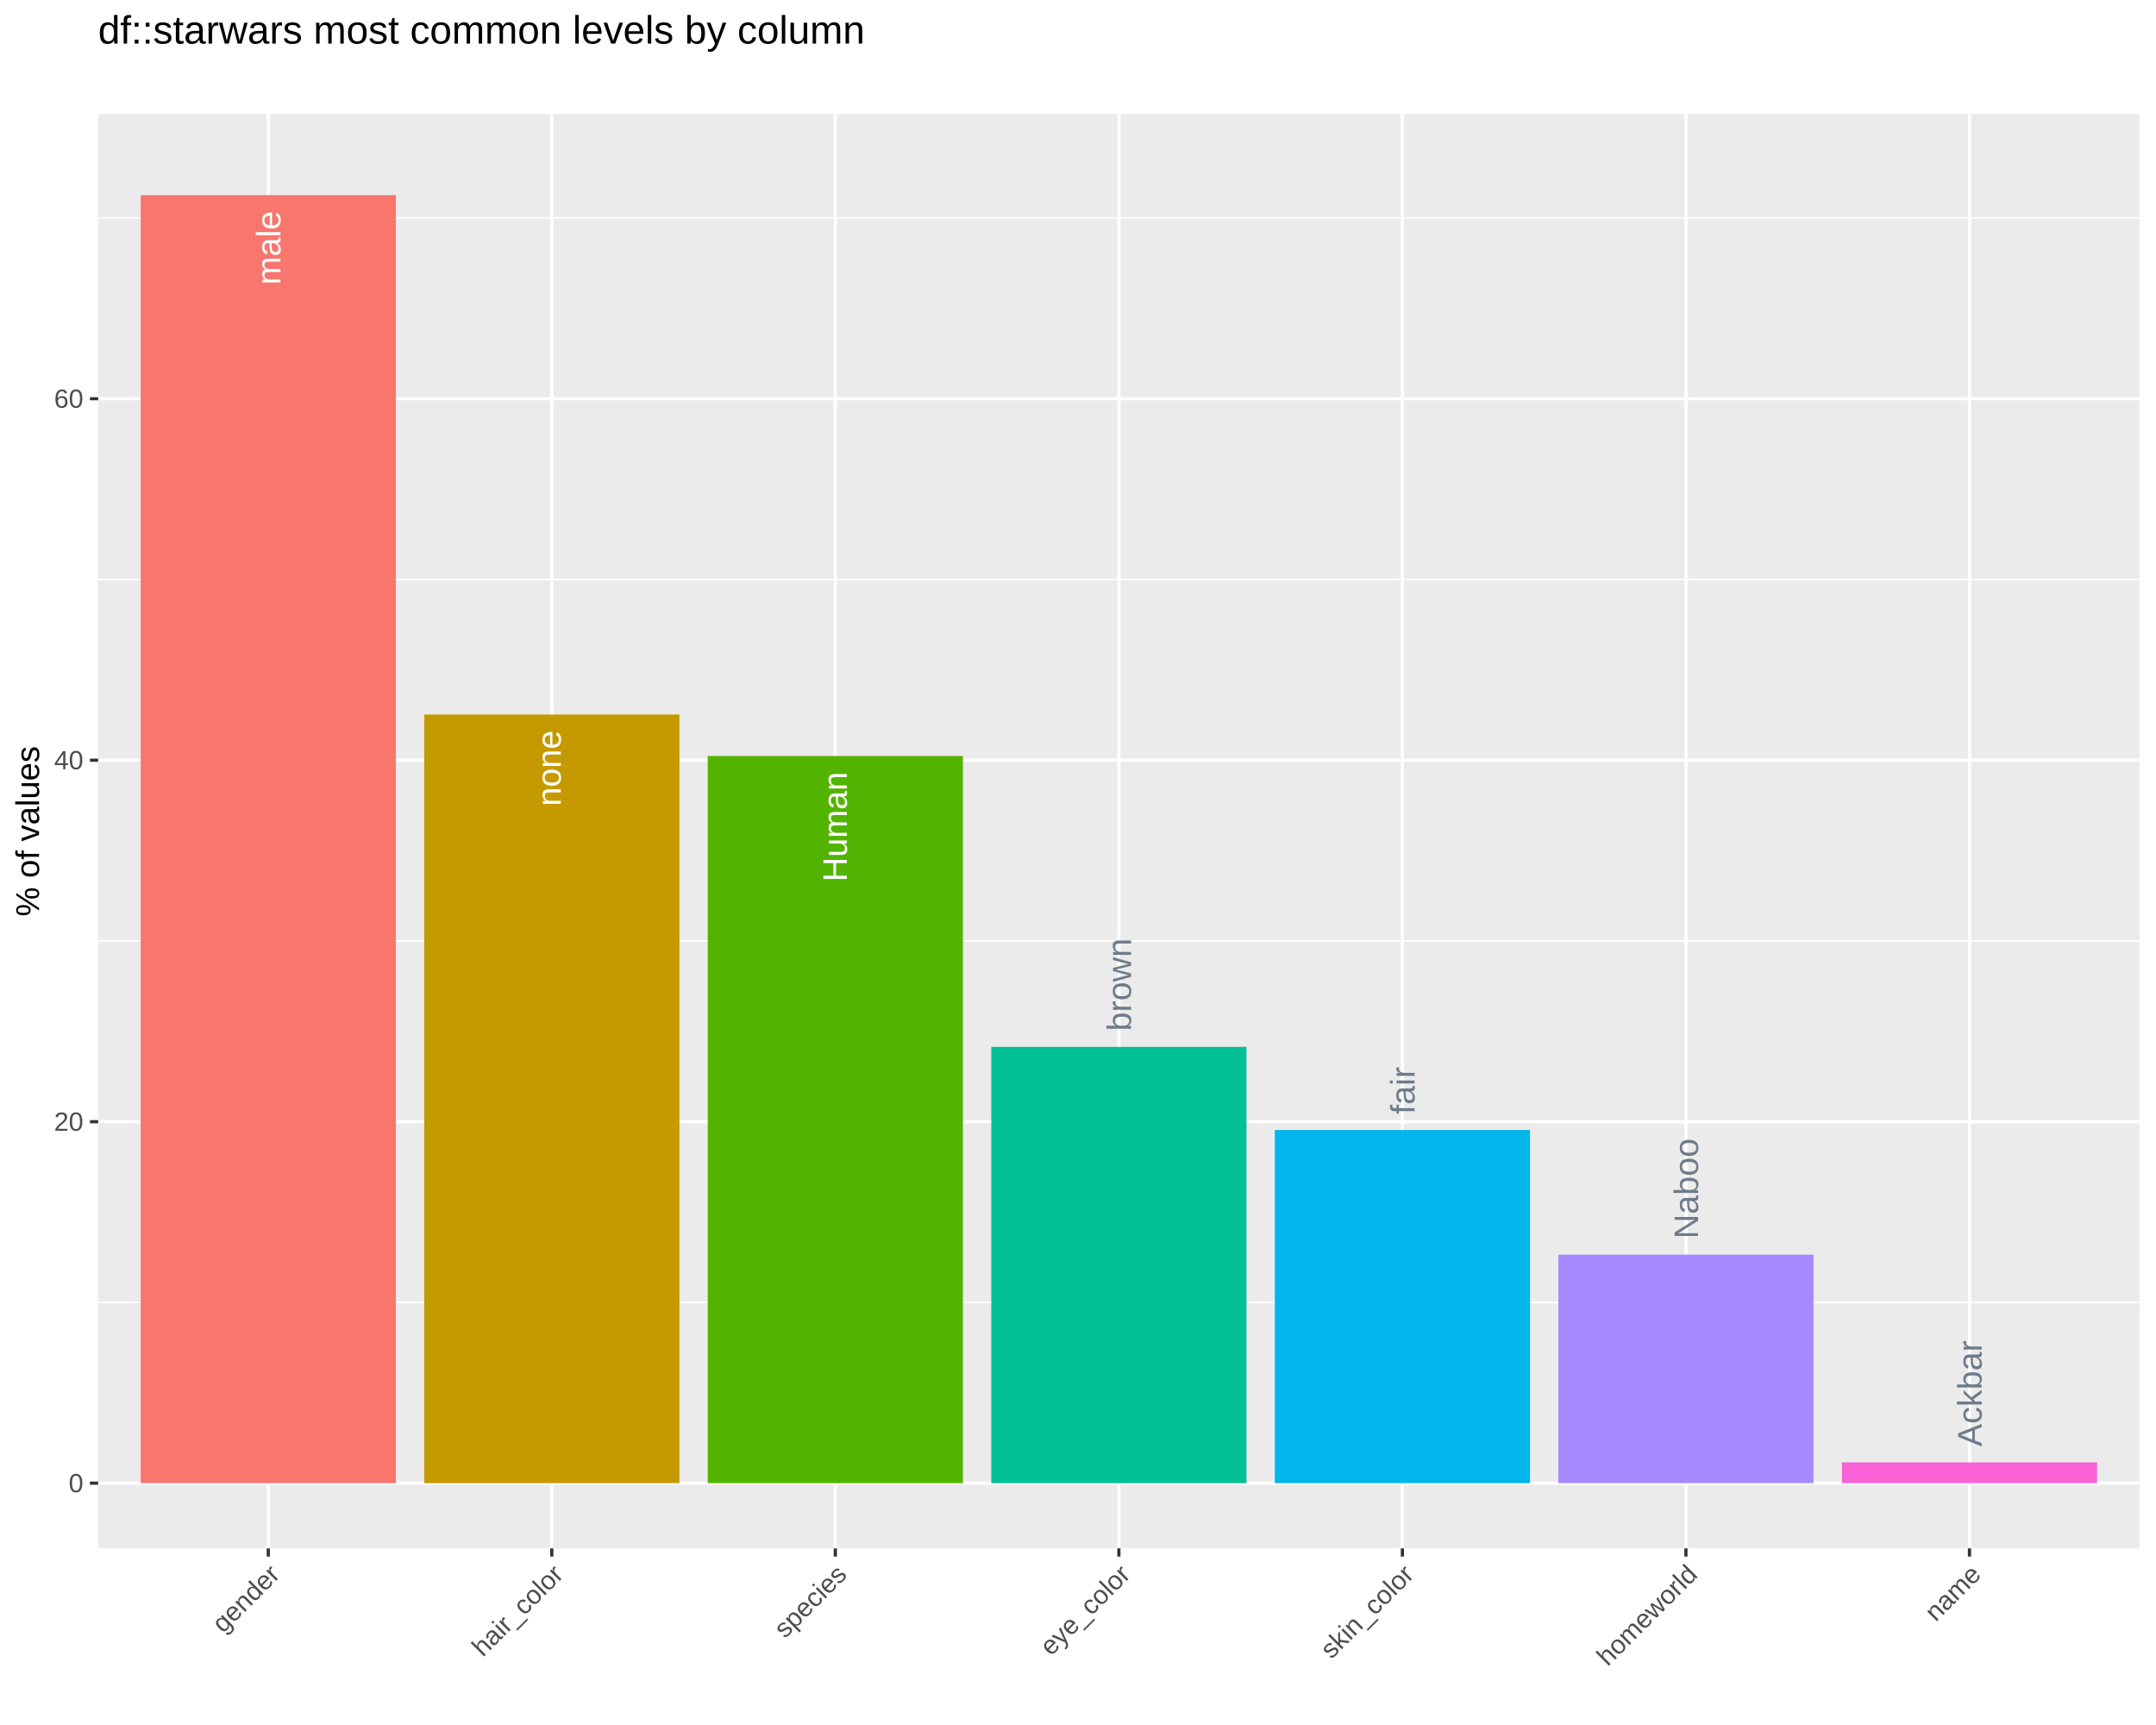
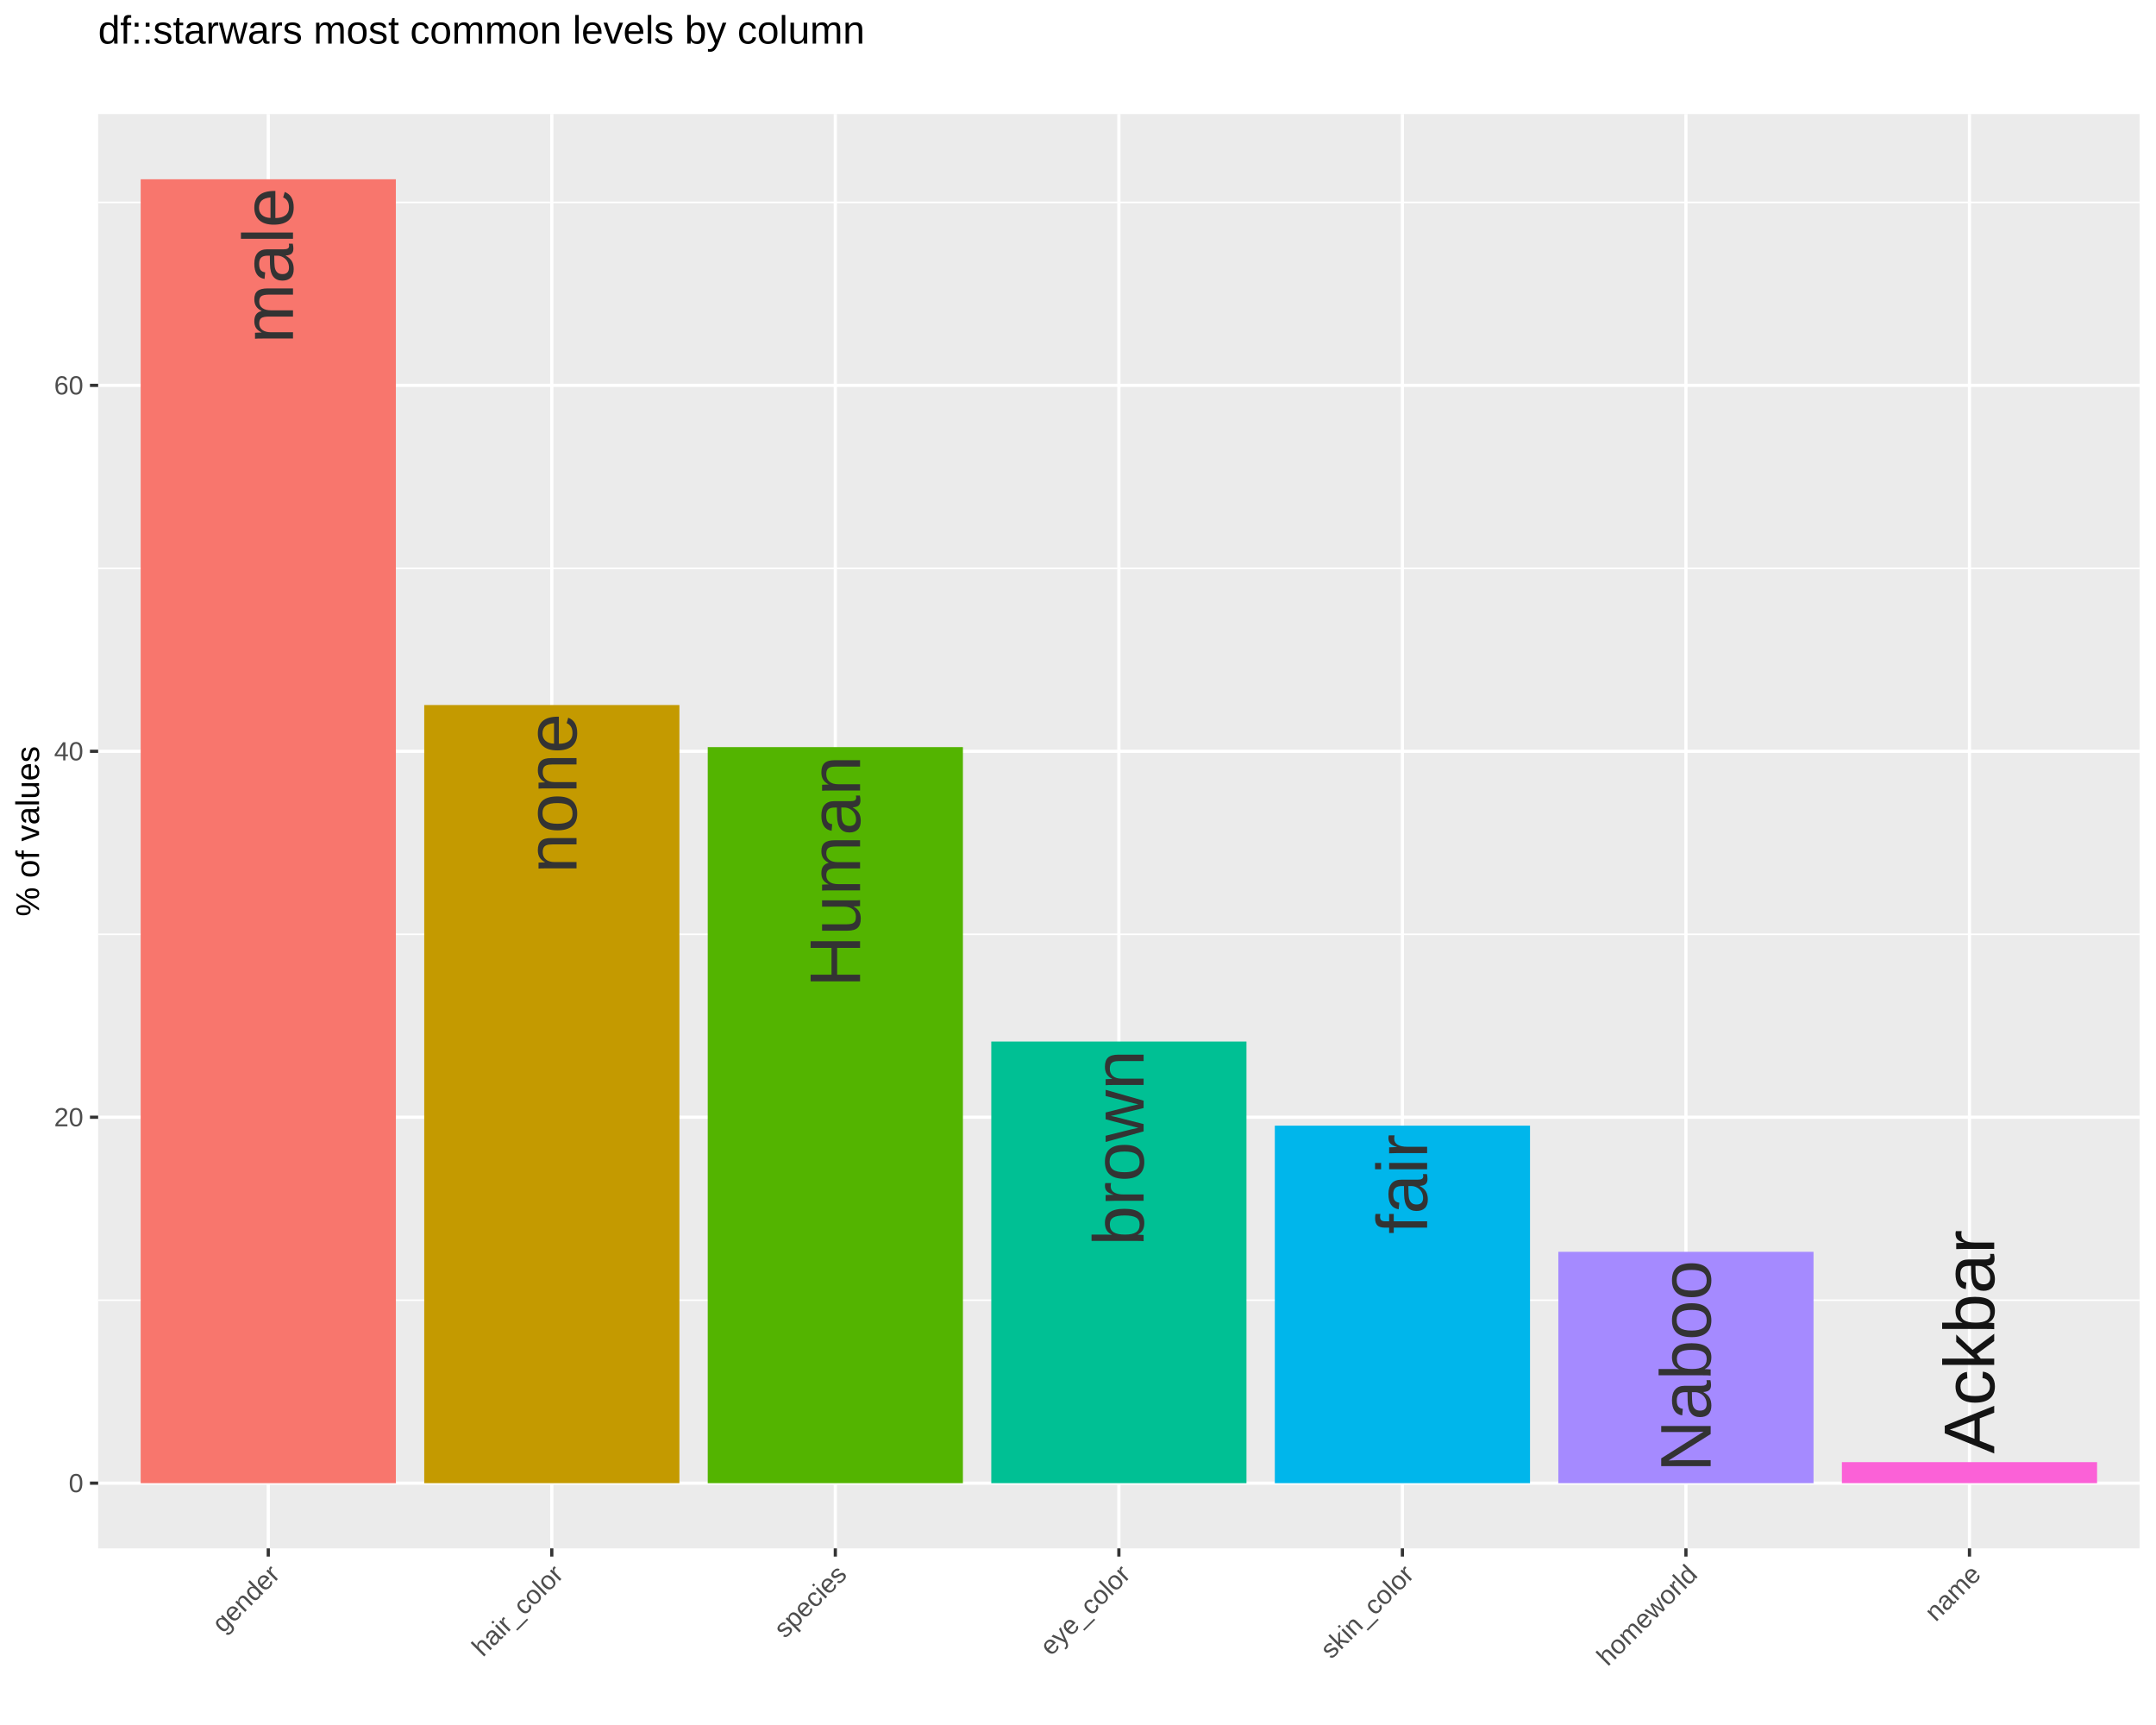
<svg xmlns="http://www.w3.org/2000/svg" viewBox="0 0 720.00 576.00">
  <defs>
    <style type="text/css">
    line, polyline, polygon, path, rect, circle {
      fill: none;
      stroke: #000000;
      stroke-linecap: round;
      stroke-linejoin: round;
      stroke-miterlimit: 10.00;
    }
  </style>
  </defs>
  <rect width="100%" height="100%" style="stroke: none; fill: #FFFFFF;" />
  <rect x="0.00" y="0.00" width="720.00" height="576.00" style="stroke-width: 1.07; stroke: #FFFFFF; fill: #FFFFFF;" />
  <defs>
    <clipPath id="cpMzIuNzh8NzE0LjUyfDUxNy4wMnwzOC4wOQ==">
      <rect x="32.78" y="38.09" width="681.74" height="478.93" />
    </clipPath>
  </defs>
  <rect x="32.78" y="38.09" width="681.74" height="478.93" style="stroke-width: 1.07; stroke: none; fill: #EBEBEB;" clip-path="url(#cpMzIuNzh8NzE0LjUyfDUxNy4wMnwzOC4wOQ==)" />
-   <polyline points="32.78,434.90 714.52,434.90 " style="stroke-width: 0.53; stroke: #FFFFFF; stroke-linecap: butt;" clip-path="url(#cpMzIuNzh8NzE0LjUyfDUxNy4wMnwzOC4wOQ==)" />
-   <polyline points="32.78,314.19 714.52,314.19 " style="stroke-width: 0.53; stroke: #FFFFFF; stroke-linecap: butt;" clip-path="url(#cpMzIuNzh8NzE0LjUyfDUxNy4wMnwzOC4wOQ==)" />
-   <polyline points="32.78,193.49 714.52,193.49 " style="stroke-width: 0.53; stroke: #FFFFFF; stroke-linecap: butt;" clip-path="url(#cpMzIuNzh8NzE0LjUyfDUxNy4wMnwzOC4wOQ==)" />
-   <polyline points="32.78,72.78 714.52,72.78 " style="stroke-width: 0.53; stroke: #FFFFFF; stroke-linecap: butt;" clip-path="url(#cpMzIuNzh8NzE0LjUyfDUxNy4wMnwzOC4wOQ==)" />
+   <polyline points="32.78,434.16 714.52,434.16 " style="stroke-width: 0.53; stroke: #FFFFFF; stroke-linecap: butt;" clip-path="url(#cpMzIuNzh8NzE0LjUyfDUxNy4wMnwzOC4wOQ==)" />
+   <polyline points="32.78,311.97 714.52,311.97 " style="stroke-width: 0.53; stroke: #FFFFFF; stroke-linecap: butt;" clip-path="url(#cpMzIuNzh8NzE0LjUyfDUxNy4wMnwzOC4wOQ==)" />
+   <polyline points="32.78,189.78 714.52,189.78 " style="stroke-width: 0.53; stroke: #FFFFFF; stroke-linecap: butt;" clip-path="url(#cpMzIuNzh8NzE0LjUyfDUxNy4wMnwzOC4wOQ==)" />
+   <polyline points="32.78,67.59 714.52,67.59 " style="stroke-width: 0.53; stroke: #FFFFFF; stroke-linecap: butt;" clip-path="url(#cpMzIuNzh8NzE0LjUyfDUxNy4wMnwzOC4wOQ==)" />
  <polyline points="32.78,495.25 714.52,495.25 " style="stroke-width: 1.07; stroke: #FFFFFF; stroke-linecap: butt;" clip-path="url(#cpMzIuNzh8NzE0LjUyfDUxNy4wMnwzOC4wOQ==)" />
-   <polyline points="32.78,374.55 714.52,374.55 " style="stroke-width: 1.07; stroke: #FFFFFF; stroke-linecap: butt;" clip-path="url(#cpMzIuNzh8NzE0LjUyfDUxNy4wMnwzOC4wOQ==)" />
-   <polyline points="32.78,253.84 714.52,253.84 " style="stroke-width: 1.07; stroke: #FFFFFF; stroke-linecap: butt;" clip-path="url(#cpMzIuNzh8NzE0LjUyfDUxNy4wMnwzOC4wOQ==)" />
-   <polyline points="32.78,133.14 714.52,133.14 " style="stroke-width: 1.07; stroke: #FFFFFF; stroke-linecap: butt;" clip-path="url(#cpMzIuNzh8NzE0LjUyfDUxNy4wMnwzOC4wOQ==)" />
+   <polyline points="32.78,373.06 714.52,373.06 " style="stroke-width: 1.07; stroke: #FFFFFF; stroke-linecap: butt;" clip-path="url(#cpMzIuNzh8NzE0LjUyfDUxNy4wMnwzOC4wOQ==)" />
+   <polyline points="32.78,250.87 714.52,250.87 " style="stroke-width: 1.07; stroke: #FFFFFF; stroke-linecap: butt;" clip-path="url(#cpMzIuNzh8NzE0LjUyfDUxNy4wMnwzOC4wOQ==)" />
+   <polyline points="32.78,128.68 714.52,128.68 " style="stroke-width: 1.07; stroke: #FFFFFF; stroke-linecap: butt;" clip-path="url(#cpMzIuNzh8NzE0LjUyfDUxNy4wMnwzOC4wOQ==)" />
  <polyline points="89.59,517.02 89.59,38.09 " style="stroke-width: 1.07; stroke: #FFFFFF; stroke-linecap: butt;" clip-path="url(#cpMzIuNzh8NzE0LjUyfDUxNy4wMnwzOC4wOQ==)" />
  <polyline points="184.27,517.02 184.27,38.09 " style="stroke-width: 1.07; stroke: #FFFFFF; stroke-linecap: butt;" clip-path="url(#cpMzIuNzh8NzE0LjUyfDUxNy4wMnwzOC4wOQ==)" />
  <polyline points="278.96,517.02 278.96,38.09 " style="stroke-width: 1.07; stroke: #FFFFFF; stroke-linecap: butt;" clip-path="url(#cpMzIuNzh8NzE0LjUyfDUxNy4wMnwzOC4wOQ==)" />
  <polyline points="373.65,517.02 373.65,38.09 " style="stroke-width: 1.07; stroke: #FFFFFF; stroke-linecap: butt;" clip-path="url(#cpMzIuNzh8NzE0LjUyfDUxNy4wMnwzOC4wOQ==)" />
  <polyline points="468.33,517.02 468.33,38.09 " style="stroke-width: 1.07; stroke: #FFFFFF; stroke-linecap: butt;" clip-path="url(#cpMzIuNzh8NzE0LjUyfDUxNy4wMnwzOC4wOQ==)" />
  <polyline points="563.02,517.02 563.02,38.09 " style="stroke-width: 1.07; stroke: #FFFFFF; stroke-linecap: butt;" clip-path="url(#cpMzIuNzh8NzE0LjUyfDUxNy4wMnwzOC4wOQ==)" />
  <polyline points="657.71,517.02 657.71,38.09 " style="stroke-width: 1.07; stroke: #FFFFFF; stroke-linecap: butt;" clip-path="url(#cpMzIuNzh8NzE0LjUyfDUxNy4wMnwzOC4wOQ==)" />
-   <rect x="46.98" y="65.15" width="85.22" height="430.10" style="stroke-width: 1.07; stroke: none; stroke-linecap: square; stroke-linejoin: miter; fill: #F8766D;" clip-path="url(#cpMzIuNzh8NzE0LjUyfDUxNy4wMnwzOC4wOQ==)" />
-   <rect x="141.67" y="238.58" width="85.22" height="256.67" style="stroke-width: 1.07; stroke: none; stroke-linecap: square; stroke-linejoin: miter; fill: #C49A00;" clip-path="url(#cpMzIuNzh8NzE0LjUyfDUxNy4wMnwzOC4wOQ==)" />
-   <rect x="236.35" y="252.45" width="85.22" height="242.80" style="stroke-width: 1.07; stroke: none; stroke-linecap: square; stroke-linejoin: miter; fill: #53B400;" clip-path="url(#cpMzIuNzh8NzE0LjUyfDUxNy4wMnwzOC4wOQ==)" />
-   <rect x="331.04" y="349.57" width="85.22" height="145.68" style="stroke-width: 1.07; stroke: none; stroke-linecap: square; stroke-linejoin: miter; fill: #00C094;" clip-path="url(#cpMzIuNzh8NzE0LjUyfDUxNy4wMnwzOC4wOQ==)" />
-   <rect x="425.73" y="377.32" width="85.22" height="117.93" style="stroke-width: 1.07; stroke: none; stroke-linecap: square; stroke-linejoin: miter; fill: #00B6EB;" clip-path="url(#cpMzIuNzh8NzE0LjUyfDUxNy4wMnwzOC4wOQ==)" />
-   <rect x="520.41" y="418.94" width="85.22" height="76.31" style="stroke-width: 1.07; stroke: none; stroke-linecap: square; stroke-linejoin: miter; fill: #A58AFF;" clip-path="url(#cpMzIuNzh8NzE0LjUyfDUxNy4wMnwzOC4wOQ==)" />
-   <rect x="615.10" y="488.31" width="85.22" height="6.94" style="stroke-width: 1.07; stroke: none; stroke-linecap: square; stroke-linejoin: miter; fill: #FB61D7;" clip-path="url(#cpMzIuNzh8NzE0LjUyfDUxNy4wMnwzOC4wOQ==)" />
+   <rect x="46.98" y="59.86" width="85.22" height="435.39" style="stroke-width: 1.07; stroke: none; stroke-linecap: square; stroke-linejoin: miter; fill: #F8766D;" clip-path="url(#cpMzIuNzh8NzE0LjUyfDUxNy4wMnwzOC4wOQ==)" />
+   <rect x="141.67" y="235.42" width="85.22" height="259.83" style="stroke-width: 1.07; stroke: none; stroke-linecap: square; stroke-linejoin: miter; fill: #C49A00;" clip-path="url(#cpMzIuNzh8NzE0LjUyfDUxNy4wMnwzOC4wOQ==)" />
+   <rect x="236.35" y="249.47" width="85.22" height="245.78" style="stroke-width: 1.07; stroke: none; stroke-linecap: square; stroke-linejoin: miter; fill: #53B400;" clip-path="url(#cpMzIuNzh8NzE0LjUyfDUxNy4wMnwzOC4wOQ==)" />
+   <rect x="331.04" y="347.78" width="85.22" height="147.47" style="stroke-width: 1.07; stroke: none; stroke-linecap: square; stroke-linejoin: miter; fill: #00C094;" clip-path="url(#cpMzIuNzh8NzE0LjUyfDUxNy4wMnwzOC4wOQ==)" />
+   <rect x="425.73" y="375.87" width="85.22" height="119.38" style="stroke-width: 1.07; stroke: none; stroke-linecap: square; stroke-linejoin: miter; fill: #00B6EB;" clip-path="url(#cpMzIuNzh8NzE0LjUyfDUxNy4wMnwzOC4wOQ==)" />
+   <rect x="520.41" y="418.00" width="85.22" height="77.25" style="stroke-width: 1.07; stroke: none; stroke-linecap: square; stroke-linejoin: miter; fill: #A58AFF;" clip-path="url(#cpMzIuNzh8NzE0LjUyfDUxNy4wMnwzOC4wOQ==)" />
+   <rect x="615.10" y="488.23" width="85.22" height="7.02" style="stroke-width: 1.07; stroke: none; stroke-linecap: square; stroke-linejoin: miter; fill: #FB61D7;" clip-path="url(#cpMzIuNzh8NzE0LjUyfDUxNy4wMnwzOC4wOQ==)" />
  <g clip-path="url(#cpMzIuNzh8NzE0LjUyfDUxNy4wMnwzOC4wOQ==)">
-     <text transform="translate(93.66,95.10) rotate(-90)" style="font-size: 11.38px; fill: #FFFFFF; font-family: Liberation Sans;" textLength="9.47px" lengthAdjust="spacingAndGlyphs">m</text>
+     <text transform="translate(97.85,114.71) rotate(-90)" style="font-size: 24.00px; fill: #333333; font-family: Liberation Sans;" textLength="52.02px" lengthAdjust="spacingAndGlyphs">male</text>
  </g>
  <g clip-path="url(#cpMzIuNzh8NzE0LjUyfDUxNy4wMnwzOC4wOQ==)">
-     <text transform="translate(93.66,85.63) rotate(-90)" style="font-size: 11.38px; fill: #FFFFFF; font-family: Liberation Sans;" textLength="6.33px" lengthAdjust="spacingAndGlyphs">a</text>
+     <text transform="translate(192.53,291.63) rotate(-90)" style="font-size: 24.00px; fill: #333333; font-family: Liberation Sans;" textLength="53.38px" lengthAdjust="spacingAndGlyphs">none</text>
  </g>
  <g clip-path="url(#cpMzIuNzh8NzE0LjUyfDUxNy4wMnwzOC4wOQ==)">
-     <text transform="translate(93.66,79.30) rotate(-90)" style="font-size: 11.38px; fill: #FFFFFF; font-family: Liberation Sans;" textLength="2.53px" lengthAdjust="spacingAndGlyphs">l</text>
+     <text transform="translate(287.22,329.66) rotate(-90)" style="font-size: 24.00px; fill: #333333; font-family: Liberation Sans;" textLength="77.36px" lengthAdjust="spacingAndGlyphs">Human</text>
  </g>
  <g clip-path="url(#cpMzIuNzh8NzE0LjUyfDUxNy4wMnwzOC4wOQ==)">
-     <text transform="translate(93.66,76.77) rotate(-90)" style="font-size: 11.38px; fill: #FFFFFF; font-family: Liberation Sans;" textLength="6.33px" lengthAdjust="spacingAndGlyphs">e</text>
+     <text transform="translate(381.91,415.98) rotate(-90)" style="font-size: 24.00px; fill: #333333; font-family: Liberation Sans;" textLength="65.36px" lengthAdjust="spacingAndGlyphs">brown</text>
  </g>
  <g clip-path="url(#cpMzIuNzh8NzE0LjUyfDUxNy4wMnwzOC4wOQ==)">
-     <text transform="translate(187.28,269.18) rotate(-90)" style="font-size: 11.38px; fill: #FFFFFF; font-family: Liberation Sans;" textLength="6.33px" lengthAdjust="spacingAndGlyphs">n</text>
+     <text transform="translate(476.59,412.05) rotate(-90)" style="font-size: 24.00px; fill: #333333; font-family: Liberation Sans;" textLength="33.34px" lengthAdjust="spacingAndGlyphs">fair</text>
  </g>
  <g clip-path="url(#cpMzIuNzh8NzE0LjUyfDUxNy4wMnwzOC4wOQ==)">
-     <text transform="translate(187.28,262.85) rotate(-90)" style="font-size: 11.38px; fill: #FFFFFF; font-family: Liberation Sans;" textLength="6.33px" lengthAdjust="spacingAndGlyphs">o</text>
+     <text transform="translate(571.28,491.54) rotate(-90)" style="font-size: 24.00px; fill: #333333; font-family: Liberation Sans;" textLength="70.70px" lengthAdjust="spacingAndGlyphs">Naboo</text>
  </g>
  <g clip-path="url(#cpMzIuNzh8NzE0LjUyfDUxNy4wMnwzOC4wOQ==)">
-     <text transform="translate(187.28,256.53) rotate(-90)" style="font-size: 11.38px; fill: #FFFFFF; font-family: Liberation Sans;" textLength="6.33px" lengthAdjust="spacingAndGlyphs">n</text>
-   </g>
-   <g clip-path="url(#cpMzIuNzh8NzE0LjUyfDUxNy4wMnwzOC4wOQ==)">
-     <text transform="translate(187.28,250.20) rotate(-90)" style="font-size: 11.38px; fill: #FFFFFF; font-family: Liberation Sans;" textLength="6.33px" lengthAdjust="spacingAndGlyphs">e</text>
-   </g>
-   <g clip-path="url(#cpMzIuNzh8NzE0LjUyfDUxNy4wMnwzOC4wOQ==)">
-     <text transform="translate(282.82,294.42) rotate(-90)" style="font-size: 11.38px; fill: #FFFFFF; font-family: Liberation Sans;" textLength="8.22px" lengthAdjust="spacingAndGlyphs">H</text>
-   </g>
-   <g clip-path="url(#cpMzIuNzh8NzE0LjUyfDUxNy4wMnwzOC4wOQ==)">
-     <text transform="translate(282.82,286.20) rotate(-90)" style="font-size: 11.38px; fill: #FFFFFF; font-family: Liberation Sans;" textLength="6.33px" lengthAdjust="spacingAndGlyphs">u</text>
-   </g>
-   <g clip-path="url(#cpMzIuNzh8NzE0LjUyfDUxNy4wMnwzOC4wOQ==)">
-     <text transform="translate(282.82,279.87) rotate(-90)" style="font-size: 11.38px; fill: #FFFFFF; font-family: Liberation Sans;" textLength="9.47px" lengthAdjust="spacingAndGlyphs">m</text>
-   </g>
-   <g clip-path="url(#cpMzIuNzh8NzE0LjUyfDUxNy4wMnwzOC4wOQ==)">
-     <text transform="translate(282.82,270.40) rotate(-90)" style="font-size: 11.38px; fill: #FFFFFF; font-family: Liberation Sans;" textLength="6.33px" lengthAdjust="spacingAndGlyphs">a</text>
-   </g>
-   <g clip-path="url(#cpMzIuNzh8NzE0LjUyfDUxNy4wMnwzOC4wOQ==)">
-     <text transform="translate(282.82,264.07) rotate(-90)" style="font-size: 11.38px; fill: #FFFFFF; font-family: Liberation Sans;" textLength="6.33px" lengthAdjust="spacingAndGlyphs">n</text>
-   </g>
-   <g clip-path="url(#cpMzIuNzh8NzE0LjUyfDUxNy4wMnwzOC4wOQ==)">
-     <text transform="translate(377.72,344.28) rotate(-90)" style="font-size: 11.38px; fill: #6E7B8B; font-family: Liberation Sans;" textLength="6.33px" lengthAdjust="spacingAndGlyphs">b</text>
-   </g>
-   <g clip-path="url(#cpMzIuNzh8NzE0LjUyfDUxNy4wMnwzOC4wOQ==)">
-     <text transform="translate(377.72,337.96) rotate(-90)" style="font-size: 11.38px; fill: #6E7B8B; font-family: Liberation Sans;" textLength="3.78px" lengthAdjust="spacingAndGlyphs">r</text>
-   </g>
-   <g clip-path="url(#cpMzIuNzh8NzE0LjUyfDUxNy4wMnwzOC4wOQ==)">
-     <text transform="translate(377.72,334.17) rotate(-90)" style="font-size: 11.38px; fill: #6E7B8B; font-family: Liberation Sans;" textLength="6.33px" lengthAdjust="spacingAndGlyphs">o</text>
-   </g>
-   <g clip-path="url(#cpMzIuNzh8NzE0LjUyfDUxNy4wMnwzOC4wOQ==)">
-     <text transform="translate(377.72,327.85) rotate(-90)" style="font-size: 11.38px; fill: #6E7B8B; font-family: Liberation Sans;" textLength="8.22px" lengthAdjust="spacingAndGlyphs">w</text>
-   </g>
-   <g clip-path="url(#cpMzIuNzh8NzE0LjUyfDUxNy4wMnwzOC4wOQ==)">
-     <text transform="translate(377.72,319.63) rotate(-90)" style="font-size: 11.38px; fill: #6E7B8B; font-family: Liberation Sans;" textLength="6.33px" lengthAdjust="spacingAndGlyphs">n</text>
-   </g>
-   <g clip-path="url(#cpMzIuNzh8NzE0LjUyfDUxNy4wMnwzOC4wOQ==)">
-     <text transform="translate(472.41,372.03) rotate(-90)" style="font-size: 11.38px; fill: #6E7B8B; font-family: Liberation Sans;" textLength="3.16px" lengthAdjust="spacingAndGlyphs">f</text>
-   </g>
-   <g clip-path="url(#cpMzIuNzh8NzE0LjUyfDUxNy4wMnwzOC4wOQ==)">
-     <text transform="translate(472.41,368.88) rotate(-90)" style="font-size: 11.38px; fill: #6E7B8B; font-family: Liberation Sans;" textLength="6.33px" lengthAdjust="spacingAndGlyphs">a</text>
-   </g>
-   <g clip-path="url(#cpMzIuNzh8NzE0LjUyfDUxNy4wMnwzOC4wOQ==)">
-     <text transform="translate(472.41,362.55) rotate(-90)" style="font-size: 11.38px; fill: #6E7B8B; font-family: Liberation Sans;" textLength="2.53px" lengthAdjust="spacingAndGlyphs">i</text>
-   </g>
-   <g clip-path="url(#cpMzIuNzh8NzE0LjUyfDUxNy4wMnwzOC4wOQ==)">
-     <text transform="translate(472.41,360.02) rotate(-90)" style="font-size: 11.38px; fill: #6E7B8B; font-family: Liberation Sans;" textLength="3.78px" lengthAdjust="spacingAndGlyphs">r</text>
-   </g>
-   <g clip-path="url(#cpMzIuNzh8NzE0LjUyfDUxNy4wMnwzOC4wOQ==)">
-     <text transform="translate(567.09,413.65) rotate(-90)" style="font-size: 11.38px; fill: #6E7B8B; font-family: Liberation Sans;" textLength="8.22px" lengthAdjust="spacingAndGlyphs">N</text>
-   </g>
-   <g clip-path="url(#cpMzIuNzh8NzE0LjUyfDUxNy4wMnwzOC4wOQ==)">
-     <text transform="translate(567.09,405.44) rotate(-90)" style="font-size: 11.38px; fill: #6E7B8B; font-family: Liberation Sans;" textLength="6.33px" lengthAdjust="spacingAndGlyphs">a</text>
-   </g>
-   <g clip-path="url(#cpMzIuNzh8NzE0LjUyfDUxNy4wMnwzOC4wOQ==)">
-     <text transform="translate(567.09,399.11) rotate(-90)" style="font-size: 11.38px; fill: #6E7B8B; font-family: Liberation Sans;" textLength="6.33px" lengthAdjust="spacingAndGlyphs">b</text>
-   </g>
-   <g clip-path="url(#cpMzIuNzh8NzE0LjUyfDUxNy4wMnwzOC4wOQ==)">
-     <text transform="translate(567.09,392.78) rotate(-90)" style="font-size: 11.38px; fill: #6E7B8B; font-family: Liberation Sans;" textLength="6.33px" lengthAdjust="spacingAndGlyphs">o</text>
-   </g>
-   <g clip-path="url(#cpMzIuNzh8NzE0LjUyfDUxNy4wMnwzOC4wOQ==)">
-     <text transform="translate(567.09,386.45) rotate(-90)" style="font-size: 11.38px; fill: #6E7B8B; font-family: Liberation Sans;" textLength="6.33px" lengthAdjust="spacingAndGlyphs">o</text>
-   </g>
-   <g clip-path="url(#cpMzIuNzh8NzE0LjUyfDUxNy4wMnwzOC4wOQ==)">
-     <text transform="translate(661.78,483.02) rotate(-90)" style="font-size: 11.38px; fill: #6E7B8B; font-family: Liberation Sans;" textLength="7.59px" lengthAdjust="spacingAndGlyphs">A</text>
-   </g>
-   <g clip-path="url(#cpMzIuNzh8NzE0LjUyfDUxNy4wMnwzOC4wOQ==)">
-     <text transform="translate(661.78,475.43) rotate(-90)" style="font-size: 11.38px; fill: #6E7B8B; font-family: Liberation Sans;" textLength="5.69px" lengthAdjust="spacingAndGlyphs">c</text>
-   </g>
-   <g clip-path="url(#cpMzIuNzh8NzE0LjUyfDUxNy4wMnwzOC4wOQ==)">
-     <text transform="translate(661.78,469.74) rotate(-90)" style="font-size: 11.38px; fill: #6E7B8B; font-family: Liberation Sans;" textLength="5.69px" lengthAdjust="spacingAndGlyphs">k</text>
-   </g>
-   <g clip-path="url(#cpMzIuNzh8NzE0LjUyfDUxNy4wMnwzOC4wOQ==)">
-     <text transform="translate(661.78,464.06) rotate(-90)" style="font-size: 11.38px; fill: #6E7B8B; font-family: Liberation Sans;" textLength="6.33px" lengthAdjust="spacingAndGlyphs">b</text>
-   </g>
-   <g clip-path="url(#cpMzIuNzh8NzE0LjUyfDUxNy4wMnwzOC4wOQ==)">
-     <text transform="translate(661.78,457.73) rotate(-90)" style="font-size: 11.38px; fill: #6E7B8B; font-family: Liberation Sans;" textLength="6.33px" lengthAdjust="spacingAndGlyphs">a</text>
-   </g>
-   <g clip-path="url(#cpMzIuNzh8NzE0LjUyfDUxNy4wMnwzOC4wOQ==)">
-     <text transform="translate(661.78,451.40) rotate(-90)" style="font-size: 11.38px; fill: #6E7B8B; font-family: Liberation Sans;" textLength="3.78px" lengthAdjust="spacingAndGlyphs">r</text>
+     <text transform="translate(665.97,485.39) rotate(-90)" style="font-size: 24.00px; fill: #141414; font-family: Liberation Sans;" textLength="74.70px" lengthAdjust="spacingAndGlyphs">Ackbar</text>
  </g>
  <defs>
    <clipPath id="cpMC4wMHw3MjAuMDB8NTc2LjAwfDAuMDA=">
      <rect x="0.00" y="0.00" width="720.00" height="576.00" />
    </clipPath>
  </defs>
  <g clip-path="url(#cpMC4wMHw3MjAuMDB8NTc2LjAwfDAuMDA=)">
    <text x="22.95" y="498.27" style="font-size: 8.80px; fill: #4D4D4D; font-family: Liberation Sans;" textLength="4.89px" lengthAdjust="spacingAndGlyphs">0</text>
  </g>
  <g clip-path="url(#cpMC4wMHw3MjAuMDB8NTc2LjAwfDAuMDA=)">
-     <text x="18.06" y="377.57" style="font-size: 8.80px; fill: #4D4D4D; font-family: Liberation Sans;" textLength="9.78px" lengthAdjust="spacingAndGlyphs">20</text>
+     <text x="18.06" y="376.09" style="font-size: 8.80px; fill: #4D4D4D; font-family: Liberation Sans;" textLength="9.78px" lengthAdjust="spacingAndGlyphs">20</text>
  </g>
  <g clip-path="url(#cpMC4wMHw3MjAuMDB8NTc2LjAwfDAuMDA=)">
-     <text x="18.06" y="256.86" style="font-size: 8.80px; fill: #4D4D4D; font-family: Liberation Sans;" textLength="9.78px" lengthAdjust="spacingAndGlyphs">40</text>
+     <text x="18.06" y="253.90" style="font-size: 8.80px; fill: #4D4D4D; font-family: Liberation Sans;" textLength="9.78px" lengthAdjust="spacingAndGlyphs">40</text>
  </g>
  <g clip-path="url(#cpMC4wMHw3MjAuMDB8NTc2LjAwfDAuMDA=)">
-     <text x="18.06" y="136.16" style="font-size: 8.80px; fill: #4D4D4D; font-family: Liberation Sans;" textLength="9.78px" lengthAdjust="spacingAndGlyphs">60</text>
+     <text x="18.06" y="131.71" style="font-size: 8.80px; fill: #4D4D4D; font-family: Liberation Sans;" textLength="9.78px" lengthAdjust="spacingAndGlyphs">60</text>
  </g>
  <polyline points="30.04,495.25 32.78,495.25 " style="stroke-width: 1.07; stroke: #333333; stroke-linecap: butt;" clip-path="url(#cpMC4wMHw3MjAuMDB8NTc2LjAwfDAuMDA=)" />
-   <polyline points="30.04,374.55 32.78,374.55 " style="stroke-width: 1.07; stroke: #333333; stroke-linecap: butt;" clip-path="url(#cpMC4wMHw3MjAuMDB8NTc2LjAwfDAuMDA=)" />
-   <polyline points="30.04,253.84 32.78,253.84 " style="stroke-width: 1.07; stroke: #333333; stroke-linecap: butt;" clip-path="url(#cpMC4wMHw3MjAuMDB8NTc2LjAwfDAuMDA=)" />
-   <polyline points="30.04,133.14 32.78,133.14 " style="stroke-width: 1.07; stroke: #333333; stroke-linecap: butt;" clip-path="url(#cpMC4wMHw3MjAuMDB8NTc2LjAwfDAuMDA=)" />
+   <polyline points="30.04,373.06 32.78,373.06 " style="stroke-width: 1.07; stroke: #333333; stroke-linecap: butt;" clip-path="url(#cpMC4wMHw3MjAuMDB8NTc2LjAwfDAuMDA=)" />
+   <polyline points="30.04,250.87 32.78,250.87 " style="stroke-width: 1.07; stroke: #333333; stroke-linecap: butt;" clip-path="url(#cpMC4wMHw3MjAuMDB8NTc2LjAwfDAuMDA=)" />
+   <polyline points="30.04,128.68 32.78,128.68 " style="stroke-width: 1.07; stroke: #333333; stroke-linecap: butt;" clip-path="url(#cpMC4wMHw3MjAuMDB8NTc2LjAwfDAuMDA=)" />
  <polyline points="89.59,519.76 89.59,517.02 " style="stroke-width: 1.07; stroke: #333333; stroke-linecap: butt;" clip-path="url(#cpMC4wMHw3MjAuMDB8NTc2LjAwfDAuMDA=)" />
  <polyline points="184.27,519.76 184.27,517.02 " style="stroke-width: 1.07; stroke: #333333; stroke-linecap: butt;" clip-path="url(#cpMC4wMHw3MjAuMDB8NTc2LjAwfDAuMDA=)" />
  <polyline points="278.96,519.76 278.96,517.02 " style="stroke-width: 1.07; stroke: #333333; stroke-linecap: butt;" clip-path="url(#cpMC4wMHw3MjAuMDB8NTc2LjAwfDAuMDA=)" />
  <polyline points="373.65,519.76 373.65,517.02 " style="stroke-width: 1.07; stroke: #333333; stroke-linecap: butt;" clip-path="url(#cpMC4wMHw3MjAuMDB8NTc2LjAwfDAuMDA=)" />
  <polyline points="468.33,519.76 468.33,517.02 " style="stroke-width: 1.07; stroke: #333333; stroke-linecap: butt;" clip-path="url(#cpMC4wMHw3MjAuMDB8NTc2LjAwfDAuMDA=)" />
  <polyline points="563.02,519.76 563.02,517.02 " style="stroke-width: 1.07; stroke: #333333; stroke-linecap: butt;" clip-path="url(#cpMC4wMHw3MjAuMDB8NTc2LjAwfDAuMDA=)" />
  <polyline points="657.71,519.76 657.71,517.02 " style="stroke-width: 1.07; stroke: #333333; stroke-linecap: butt;" clip-path="url(#cpMC4wMHw3MjAuMDB8NTc2LjAwfDAuMDA=)" />
  <g clip-path="url(#cpMC4wMHw3MjAuMDB8NTc2LjAwfDAuMDA=)">
    <text transform="translate(74.51,545.58) rotate(-45)" style="font-size: 8.80px; fill: #4D4D4D; font-family: Liberation Sans;" textLength="27.38px" lengthAdjust="spacingAndGlyphs">gender</text>
  </g>
  <g clip-path="url(#cpMC4wMHw3MjAuMDB8NTc2LjAwfDAuMDA=)">
    <text transform="translate(161.25,553.53) rotate(-45)" style="font-size: 8.80px; fill: #4D4D4D; font-family: Liberation Sans;" textLength="38.61px" lengthAdjust="spacingAndGlyphs">hair_color</text>
  </g>
  <g clip-path="url(#cpMC4wMHw3MjAuMDB8NTc2LjAwfDAuMDA=)">
    <text transform="translate(262.13,547.33) rotate(-45)" style="font-size: 8.80px; fill: #4D4D4D; font-family: Liberation Sans;" textLength="29.84px" lengthAdjust="spacingAndGlyphs">species</text>
  </g>
  <g clip-path="url(#cpMC4wMHw3MjAuMDB8NTc2LjAwfDAuMDA=)">
    <text transform="translate(350.95,553.20) rotate(-45)" style="font-size: 8.80px; fill: #4D4D4D; font-family: Liberation Sans;" textLength="38.14px" lengthAdjust="spacingAndGlyphs">eye_color</text>
  </g>
  <g clip-path="url(#cpMC4wMHw3MjAuMDB8NTc2LjAwfDAuMDA=)">
    <text transform="translate(444.60,554.24) rotate(-45)" style="font-size: 8.80px; fill: #4D4D4D; font-family: Liberation Sans;" textLength="39.61px" lengthAdjust="spacingAndGlyphs">skin_color</text>
  </g>
  <g clip-path="url(#cpMC4wMHw3MjAuMDB8NTc2LjAwfDAuMDA=)">
    <text transform="translate(536.88,556.64) rotate(-45)" style="font-size: 8.80px; fill: #4D4D4D; font-family: Liberation Sans;" textLength="43.02px" lengthAdjust="spacingAndGlyphs">homeworld</text>
  </g>
  <g clip-path="url(#cpMC4wMHw3MjAuMDB8NTc2LjAwfDAuMDA=)">
    <text transform="translate(646.43,541.78) rotate(-45)" style="font-size: 8.80px; fill: #4D4D4D; font-family: Liberation Sans;" textLength="22.00px" lengthAdjust="spacingAndGlyphs">name</text>
  </g>
  <g clip-path="url(#cpMC4wMHw3MjAuMDB8NTc2LjAwfDAuMDA=)">
    <text transform="translate(13.04,306.01) rotate(-90)" style="font-size: 11.00px; font-family: Liberation Sans;" textLength="56.91px" lengthAdjust="spacingAndGlyphs">% of values</text>
  </g>
  <g clip-path="url(#cpMC4wMHw3MjAuMDB8NTc2LjAwfDAuMDA=)">
    <text x="32.78" y="14.56" style="font-size: 13.20px; font-family: Liberation Sans;" textLength="255.64px" lengthAdjust="spacingAndGlyphs">df::starwars most common levels by column</text>
  </g>
</svg>
